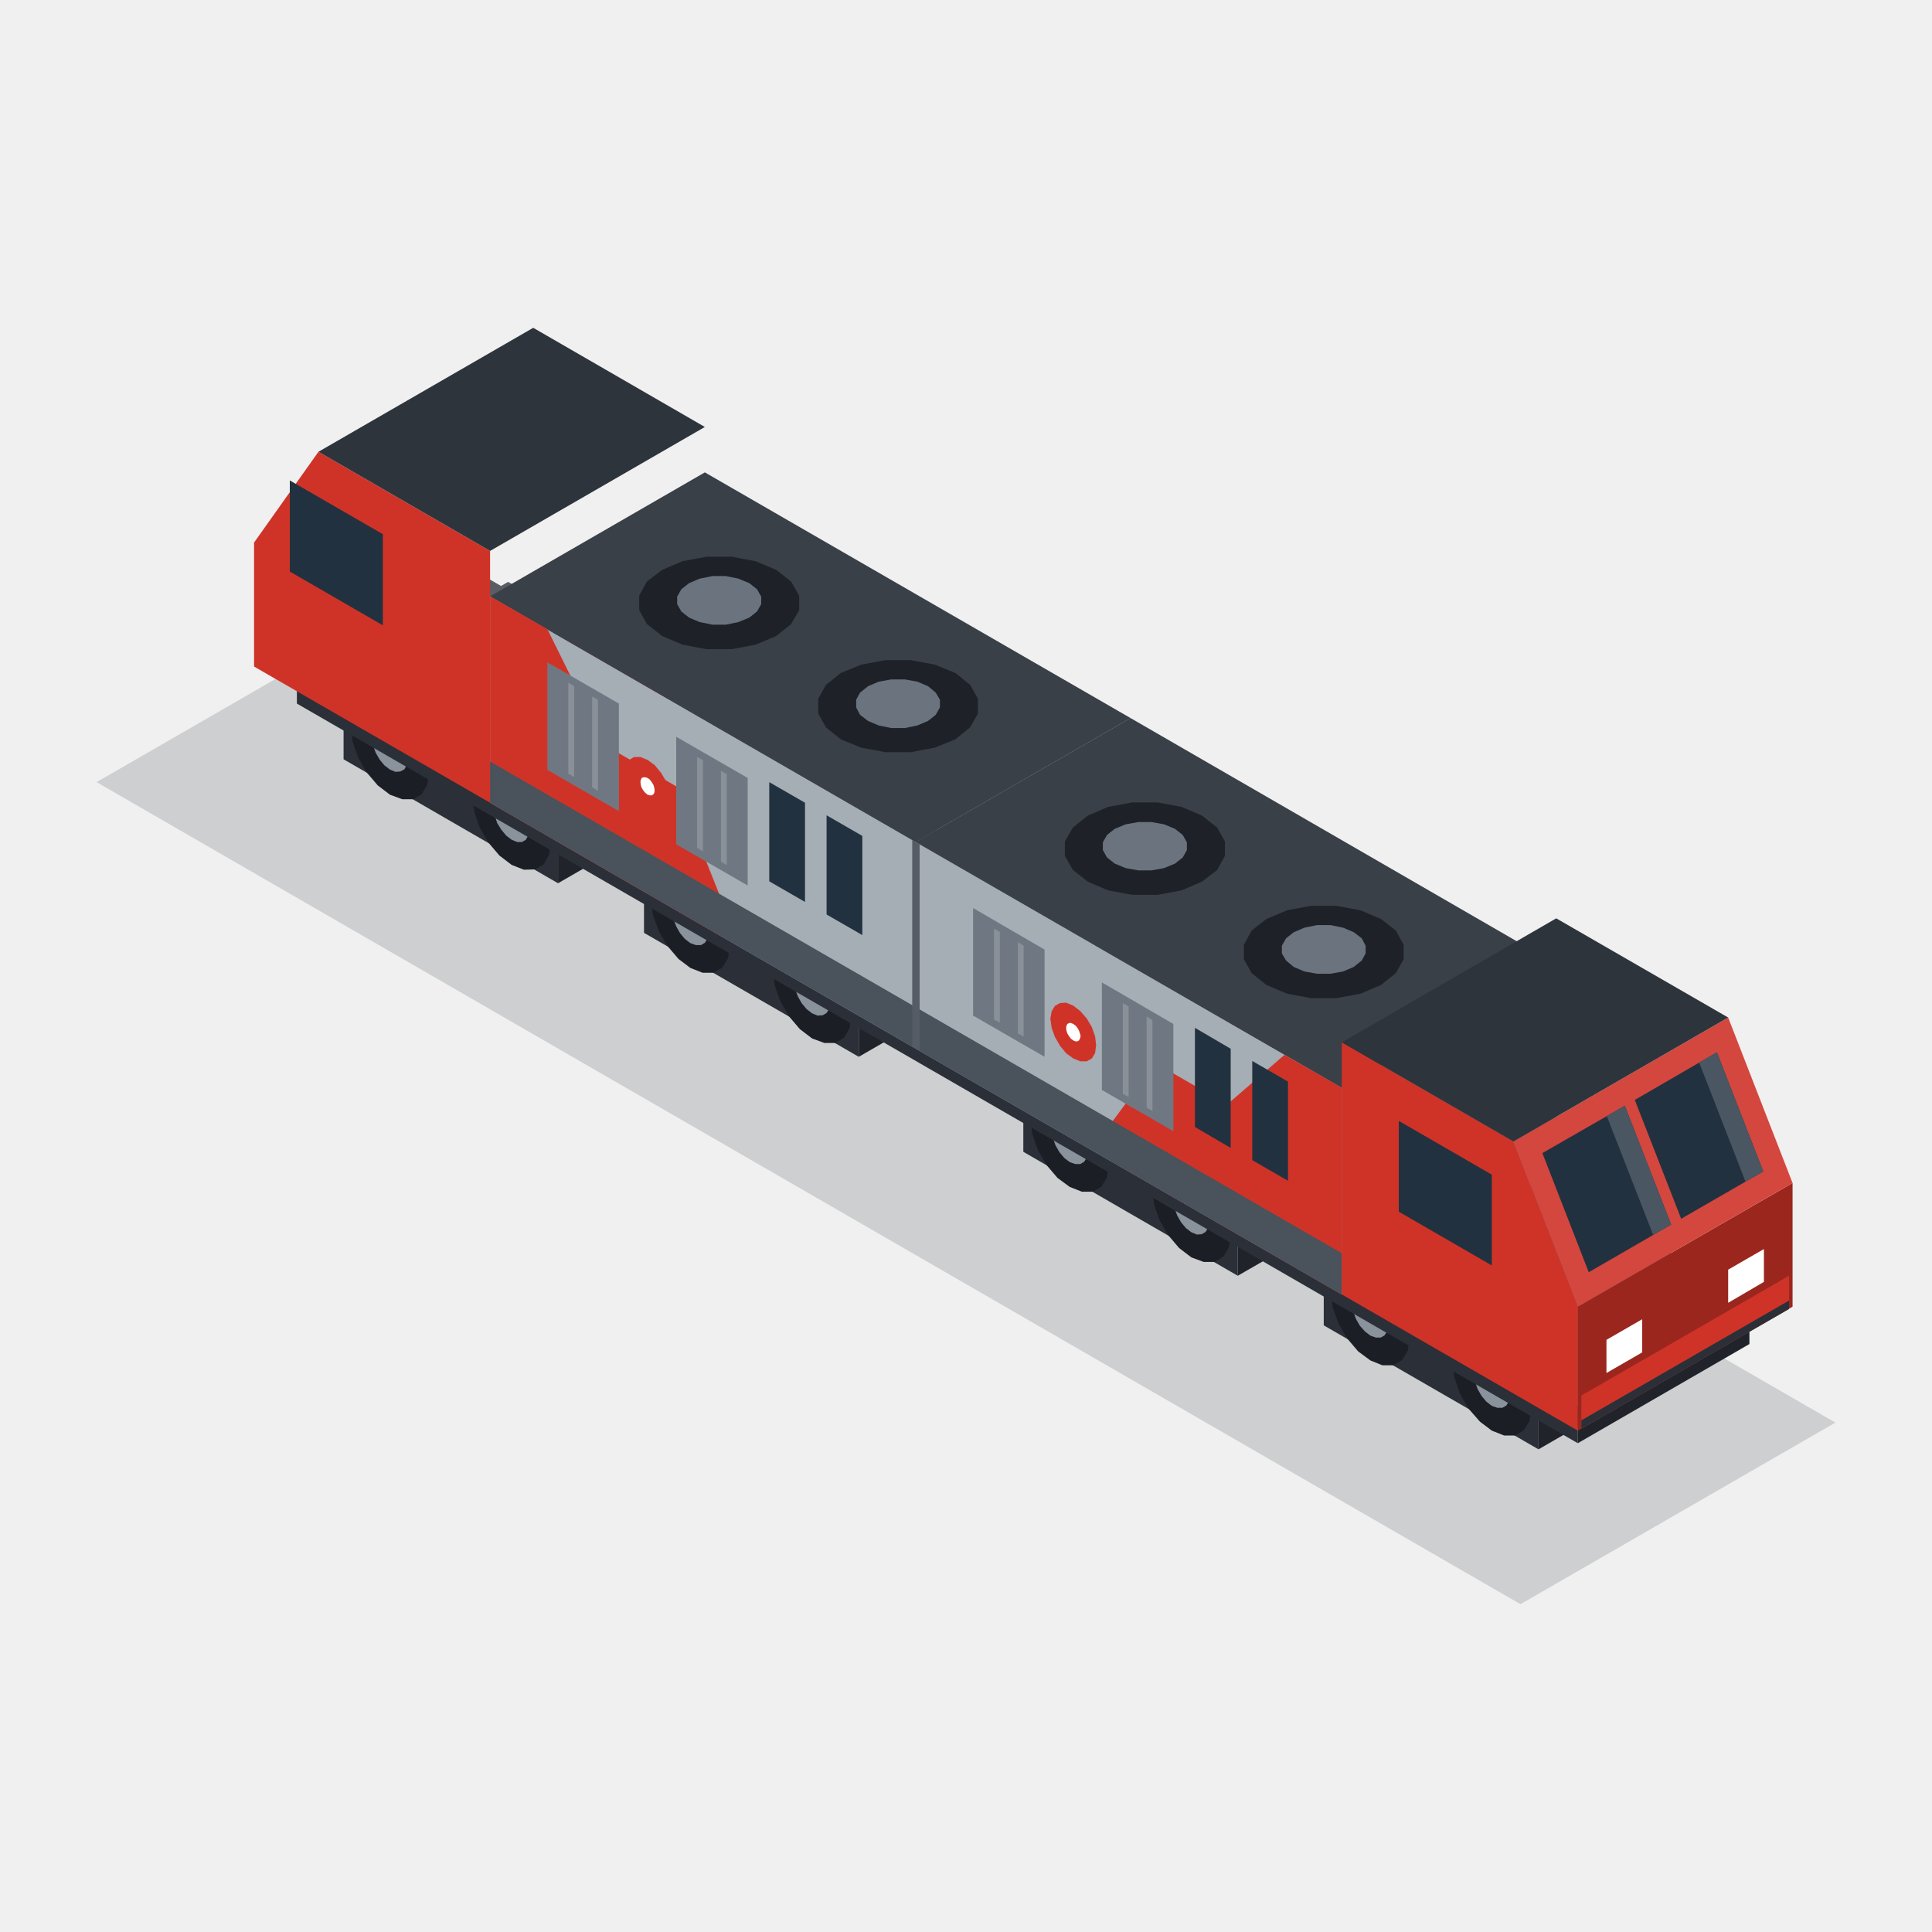
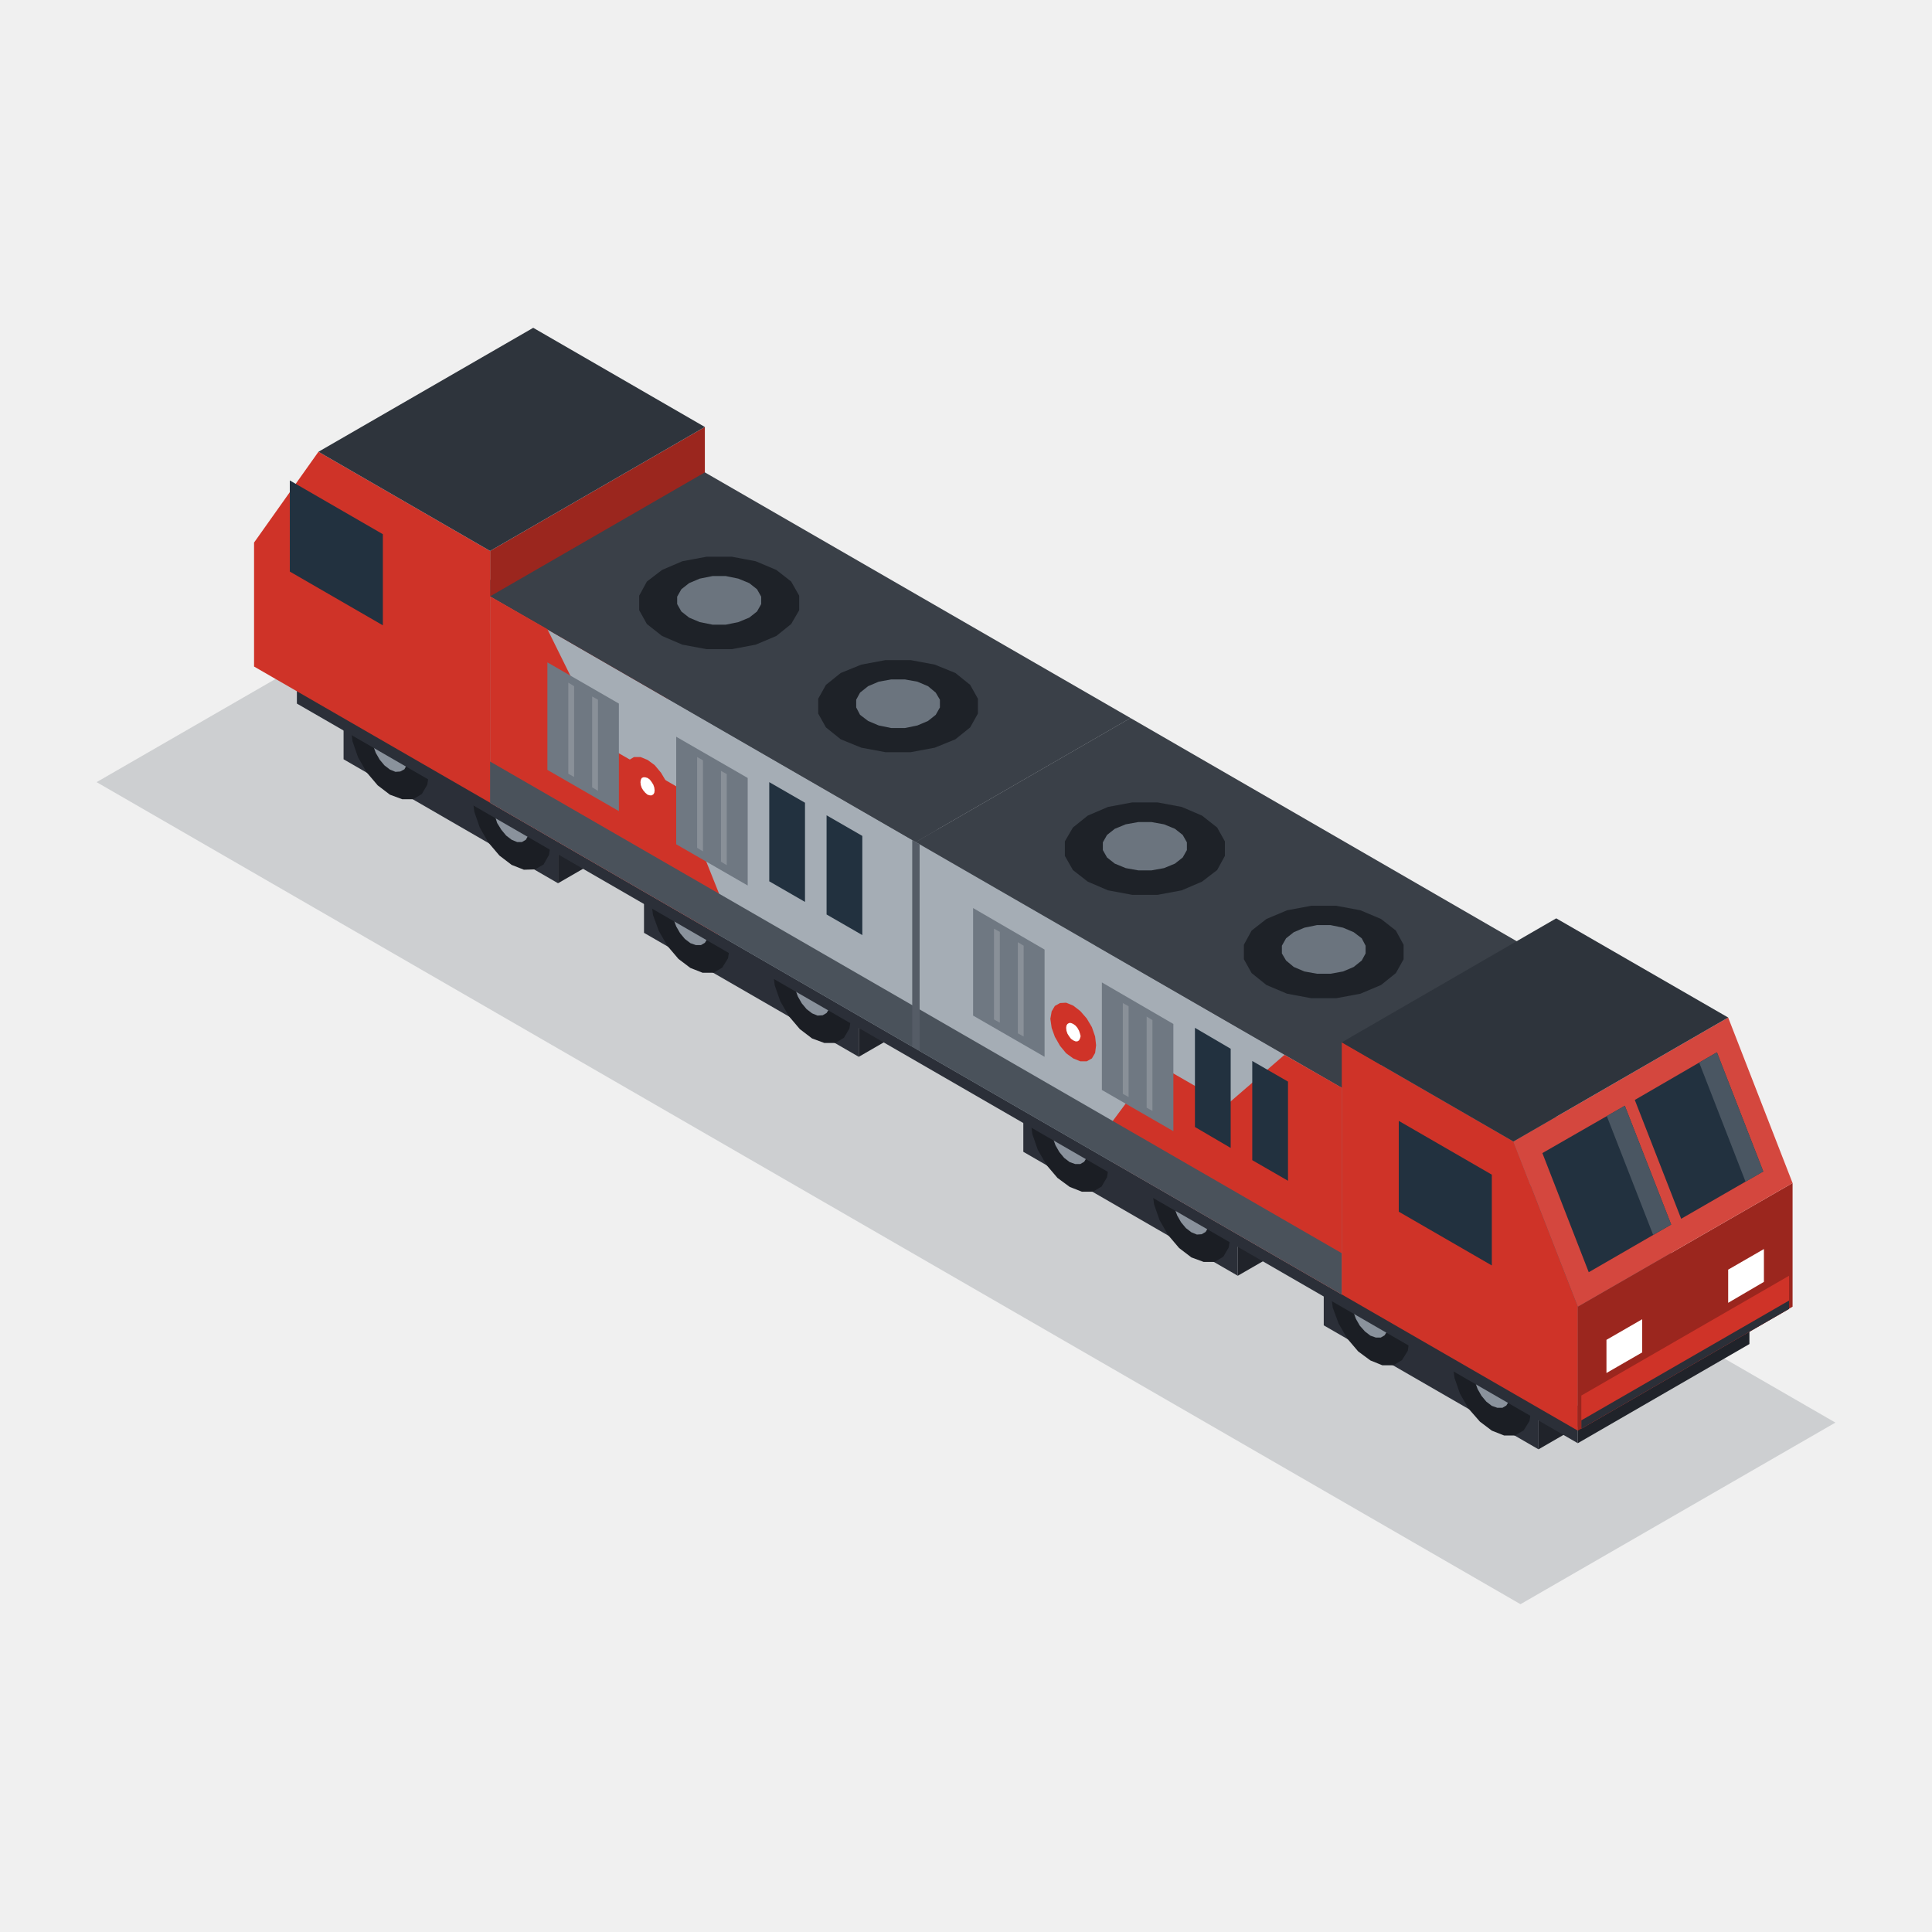
<svg xmlns="http://www.w3.org/2000/svg" viewBox="0 0 60 60" width="600" height="600">
  <path d="M12.78 18.65 L57 44.18 L47.22 49.82 L3 24.29 Z" fill="#16202C" fill-opacity="0.16" />
  <path d="M22.44 24.48 L17.33 27.43 L17.33 24.87 L22.44 21.92 Z" fill="#20232A" />
  <path d="M10.67 23.58 L17.33 27.43 L17.33 24.87 L10.67 21.02 Z" fill="#2B2F38" />
  <path d="M15.78 18.07 L22.44 21.92 L17.33 24.87 L10.67 21.02 Z" fill="#5A5D64" />
  <path d="M13.33 23.97 L13.27 23.5 L13.1 23.01 L12.83 22.54 L12.49 22.14 L12.11 21.85 L11.73 21.7 L11.39 21.71 L11.12 21.86 L10.95 22.16 L10.89 22.56 L10.95 23.03 L11.12 23.52 L11.39 23.99 L11.73 24.39 L12.11 24.68 L12.49 24.82 L12.83 24.82 L13.1 24.66 L13.27 24.37 Z" fill="#1B1E24" />
  <path d="M12.66 23.58 L12.63 23.37 L12.56 23.15 L12.43 22.94 L12.28 22.76 L12.11 22.63 L11.94 22.56 L11.79 22.56 L11.67 22.63 L11.59 22.77 L11.56 22.95 L11.59 23.16 L11.67 23.38 L11.79 23.59 L11.94 23.77 L12.11 23.9 L12.28 23.97 L12.43 23.96 L12.56 23.89 L12.63 23.76 Z" fill="#8A929C" />
  <path d="M17.11 26.15 L17.05 25.68 L16.88 25.19 L16.61 24.72 L16.27 24.32 L15.89 24.03 L15.51 23.89 L15.17 23.89 L14.9 24.04 L14.73 24.34 L14.67 24.74 L14.73 25.21 L14.9 25.7 L15.17 26.17 L15.51 26.57 L15.89 26.86 L16.27 27.01 L16.61 27 L16.88 26.85 L17.05 26.55 Z" fill="#1B1E24" />
  <path d="M16.44 25.76 L16.41 25.55 L16.33 25.33 L16.21 25.12 L16.06 24.94 L15.89 24.81 L15.72 24.74 L15.57 24.74 L15.44 24.82 L15.37 24.95 L15.34 25.13 L15.37 25.34 L15.44 25.56 L15.57 25.77 L15.72 25.95 L15.89 26.08 L16.06 26.15 L16.21 26.15 L16.33 26.08 L16.41 25.94 Z" fill="#8A929C" />
  <path d="M31.78 29.87 L26.67 32.82 L26.67 30.26 L31.78 27.31 Z" fill="#20232A" />
  <path d="M20 28.97 L26.67 32.82 L26.67 30.26 L20 26.41 Z" fill="#2B2F38" />
  <path d="M25.11 23.46 L31.78 27.31 L26.67 30.26 L20 26.41 Z" fill="#5A5D64" />
  <path d="M22.67 29.36 L22.61 28.89 L22.43 28.39 L22.16 27.93 L21.82 27.53 L21.44 27.24 L21.07 27.09 L20.73 27.1 L20.46 27.25 L20.28 27.55 L20.22 27.95 L20.28 28.42 L20.46 28.91 L20.73 29.38 L21.07 29.78 L21.44 30.06 L21.82 30.21 L22.16 30.21 L22.43 30.05 L22.61 29.76 Z" fill="#1B1E24" />
  <path d="M21.99 28.97 L21.97 28.76 L21.89 28.54 L21.77 28.33 L21.61 28.15 L21.44 28.02 L21.27 27.95 L21.12 27.95 L21 28.02 L20.92 28.15 L20.89 28.34 L20.92 28.55 L21 28.77 L21.12 28.98 L21.27 29.16 L21.44 29.29 L21.61 29.35 L21.77 29.35 L21.89 29.28 L21.97 29.15 Z" fill="#8A929C" />
  <path d="M26.44 31.54 L26.38 31.07 L26.21 30.58 L25.94 30.11 L25.6 29.71 L25.22 29.42 L24.84 29.27 L24.5 29.28 L24.23 29.43 L24.06 29.73 L24 30.13 L24.06 30.6 L24.23 31.09 L24.5 31.56 L24.84 31.96 L25.22 32.25 L25.6 32.39 L25.94 32.39 L26.21 32.23 L26.38 31.94 Z" fill="#1B1E24" />
  <path d="M25.77 31.15 L25.75 30.94 L25.67 30.72 L25.55 30.51 L25.39 30.33 L25.22 30.2 L25.05 30.13 L24.9 30.13 L24.78 30.2 L24.7 30.34 L24.67 30.52 L24.7 30.73 L24.78 30.95 L24.9 31.16 L25.05 31.34 L25.22 31.47 L25.39 31.54 L25.55 31.53 L25.67 31.46 L25.75 31.33 Z" fill="#8A929C" />
  <path d="M43.56 36.67 L38.44 39.62 L38.44 37.06 L43.56 34.11 Z" fill="#20232A" />
  <path d="M31.78 35.77 L38.44 39.62 L38.44 37.06 L31.78 33.21 Z" fill="#2B2F38" />
  <path d="M36.89 30.26 L43.56 34.11 L38.44 37.06 L31.78 33.21 Z" fill="#5A5D64" />
  <path d="M34.44 36.16 L34.38 35.69 L34.21 35.19 L33.94 34.73 L33.6 34.33 L33.22 34.04 L32.84 33.89 L32.5 33.9 L32.23 34.05 L32.06 34.35 L32 34.75 L32.06 35.22 L32.23 35.71 L32.5 36.18 L32.84 36.58 L33.22 36.86 L33.6 37.01 L33.94 37.01 L34.21 36.85 L34.38 36.56 Z" fill="#1B1E24" />
  <path d="M33.77 35.77 L33.75 35.56 L33.67 35.34 L33.55 35.13 L33.39 34.95 L33.22 34.82 L33.05 34.75 L32.9 34.75 L32.78 34.82 L32.7 34.95 L32.67 35.14 L32.7 35.35 L32.78 35.57 L32.9 35.78 L33.05 35.96 L33.22 36.09 L33.39 36.15 L33.55 36.15 L33.67 36.08 L33.75 35.95 Z" fill="#8A929C" />
  <path d="M38.22 38.34 L38.16 37.87 L37.99 37.38 L37.72 36.91 L37.38 36.51 L37 36.22 L36.62 36.07 L36.28 36.08 L36.01 36.23 L35.84 36.53 L35.78 36.93 L35.84 37.4 L36.01 37.89 L36.28 38.36 L36.62 38.76 L37 39.05 L37.38 39.19 L37.72 39.19 L37.99 39.03 L38.16 38.74 Z" fill="#1B1E24" />
  <path d="M37.55 37.95 L37.52 37.74 L37.44 37.52 L37.32 37.31 L37.17 37.13 L37 37 L36.83 36.93 L36.68 36.93 L36.56 37 L36.48 37.14 L36.45 37.32 L36.48 37.53 L36.56 37.75 L36.68 37.96 L36.83 38.14 L37 38.27 L37.17 38.34 L37.32 38.33 L37.44 38.26 L37.52 38.13 Z" fill="#8A929C" />
  <path d="M52.89 42.06 L47.78 45.01 L47.78 42.45 L52.89 39.49 Z" fill="#20232A" />
  <path d="M41.11 41.16 L47.78 45.01 L47.78 42.45 L41.11 38.6 Z" fill="#2B2F38" />
  <path d="M46.22 35.65 L52.89 39.49 L47.78 42.45 L41.11 38.6 Z" fill="#5A5D64" />
  <path d="M43.78 41.55 L43.72 41.08 L43.54 40.58 L43.27 40.11 L42.93 39.72 L42.56 39.43 L42.18 39.28 L41.84 39.28 L41.57 39.44 L41.39 39.73 L41.33 40.14 L41.39 40.61 L41.57 41.1 L41.84 41.57 L42.18 41.97 L42.56 42.25 L42.93 42.4 L43.27 42.4 L43.54 42.24 L43.72 41.95 Z" fill="#1B1E24" />
  <path d="M43.11 41.16 L43.08 40.95 L43 40.72 L42.88 40.51 L42.73 40.34 L42.56 40.21 L42.39 40.14 L42.23 40.14 L42.11 40.21 L42.03 40.34 L42.01 40.52 L42.03 40.74 L42.11 40.96 L42.23 41.17 L42.39 41.35 L42.56 41.48 L42.73 41.54 L42.88 41.54 L43 41.47 L43.08 41.34 Z" fill="#8A929C" />
  <path d="M47.56 43.73 L47.5 43.26 L47.32 42.76 L47.05 42.3 L46.71 41.9 L46.33 41.61 L45.96 41.46 L45.61 41.47 L45.34 41.62 L45.17 41.92 L45.11 42.32 L45.17 42.79 L45.34 43.28 L45.61 43.75 L45.96 44.15 L46.33 44.43 L46.71 44.58 L47.05 44.58 L47.32 44.42 L47.5 44.13 Z" fill="#1B1E24" />
  <path d="M46.88 43.34 L46.86 43.13 L46.78 42.91 L46.66 42.7 L46.5 42.52 L46.33 42.39 L46.16 42.32 L46.01 42.32 L45.89 42.39 L45.81 42.52 L45.78 42.7 L45.81 42.92 L45.89 43.14 L46.01 43.35 L46.16 43.53 L46.33 43.66 L46.5 43.72 L46.66 43.72 L46.78 43.65 L46.86 43.52 Z" fill="#8A929C" />
  <path d="M54.33 41.74 L49 44.82 L49 43.66 L54.33 40.58 Z" fill="#20232A" />
  <path d="M9.22 21.85 L49 44.82 L49 43.66 L9.22 20.7 Z" fill="#2B2F38" />
  <path d="M14.56 17.62 L54.33 40.58 L49 43.66 L9.22 20.7 Z" fill="#5A5D64" />
-   <path d="M21.89 21.08 L15.22 24.93 L15.22 21.08 L21.89 17.23 Z" fill="#9B261E" />
-   <path d="M7.89 20.7 L15.22 24.93 L15.22 21.08 L15.22 17.11 L9.89 14.03 L7.89 16.85 Z" fill="#CF3328" />
+   <path d="M21.89 21.08 L15.22 24.93 L15.22 17.11 L21.89 13.26 Z" fill="#9B261E" />
+   <path d="M7.89 20.7 L15.22 24.93 L15.22 17.11 L15.22 17.11 L9.89 14.03 L7.89 16.85 Z" fill="#CF3328" />
  <path d="M16.56 10.18 L21.89 13.26 L15.22 17.11 L9.89 14.03 Z" fill="#2E343C" />
  <path d="M9 17.75 L11.89 19.42 L11.89 16.59 L9 14.92 Z" fill="#22313F" />
  <path d="M35.11 28.72 L28.44 32.57 L28.44 26.15 L35.11 22.3 Z" fill="#7C8288" />
  <path d="M15.22 24.93 L28.44 32.57 L28.44 26.15 L28.44 26.15 L15.22 18.52 Z" fill="#A5ADB5" />
  <path d="M21.89 14.67 L35.11 22.3 L28.44 26.15 L15.22 18.52 Z" fill="#3A4048" />
  <path d="M15.22 24.93 L15.22 18.52 L17 19.54 L18.78 23.14 L21 24.42 L22.33 27.75 L22.33 29.04 Z" fill="#CF3328" />
  <path d="M15.22 24.93 L28.44 32.57 L28.44 31.28 L15.22 23.65 Z" fill="#4A525B" />
  <path d="M17 23.91 L19.22 25.19 L19.22 21.85 L17 20.57 Z" fill="#6F7882" />
  <path d="M17.65 24.03 L17.83 24.13 L17.83 21.31 L17.65 21.2 Z" fill="#899098" />
  <path d="M18.39 24.45 L18.57 24.56 L18.57 21.73 L18.39 21.63 Z" fill="#899098" />
  <path d="M21 26.22 L23.22 27.5 L23.22 24.16 L21 22.88 Z" fill="#6F7882" />
  <path d="M21.65 26.33 L21.83 26.44 L21.83 23.61 L21.65 23.51 Z" fill="#899098" />
  <path d="M22.39 26.76 L22.57 26.87 L22.57 24.04 L22.39 23.94 Z" fill="#899098" />
  <path d="M23.89 27.37 L25 28.01 L25 24.93 L23.89 24.29 Z" fill="#22313F" />
  <path d="M25.67 28.4 L26.78 29.04 L26.78 25.96 L25.67 25.32 Z" fill="#22313F" />
  <path d="M24.11 19.75 L23.47 20.02 L22.73 20.16 L21.94 20.16 L21.19 20.02 L20.56 19.75 L20.09 19.38 L19.85 18.95 L19.85 18.5 L20.09 18.06 L20.56 17.7 L21.19 17.43 L21.94 17.29 L22.73 17.29 L23.47 17.43 L24.11 17.7 L24.57 18.06 L24.82 18.5 L24.82 18.95 L24.57 19.38 Z" fill="#1E2228" />
  <path d="M23.27 19.18 L22.93 19.32 L22.54 19.4 L22.13 19.4 L21.73 19.32 L21.4 19.18 L21.16 18.99 L21.03 18.76 L21.03 18.53 L21.16 18.3 L21.4 18.11 L21.73 17.97 L22.13 17.89 L22.54 17.89 L22.93 17.97 L23.27 18.11 L23.51 18.3 L23.64 18.53 L23.64 18.76 L23.51 18.99 Z" fill="#6B747E" />
  <path d="M29.67 22.96 L29.03 23.22 L28.28 23.36 L27.5 23.36 L26.75 23.22 L26.11 22.96 L25.65 22.59 L25.41 22.16 L25.41 21.7 L25.65 21.27 L26.11 20.9 L26.75 20.64 L27.5 20.5 L28.28 20.5 L29.03 20.64 L29.67 20.9 L30.13 21.27 L30.37 21.7 L30.37 22.16 L30.13 22.59 Z" fill="#1E2228" />
  <path d="M28.82 22.39 L28.49 22.53 L28.1 22.61 L27.68 22.61 L27.29 22.53 L26.96 22.39 L26.71 22.2 L26.59 21.97 L26.59 21.73 L26.71 21.51 L26.96 21.31 L27.29 21.17 L27.68 21.1 L28.1 21.1 L28.49 21.17 L28.82 21.31 L29.06 21.51 L29.19 21.73 L29.19 21.97 L29.06 22.2 Z" fill="#6B747E" />
  <path d="M20.82 24.83 L20.79 24.56 L20.69 24.27 L20.53 24 L20.33 23.76 L20.11 23.6 L19.89 23.51 L19.69 23.51 L19.54 23.6 L19.43 23.77 L19.4 24.01 L19.43 24.28 L19.54 24.57 L19.69 24.84 L19.89 25.07 L20.11 25.24 L20.33 25.33 L20.53 25.32 L20.69 25.23 L20.79 25.06 Z" fill="#CF3328" />
  <path d="M20.33 24.55 L20.32 24.46 L20.29 24.37 L20.24 24.29 L20.18 24.21 L20.11 24.16 L20.04 24.14 L19.98 24.14 L19.93 24.16 L19.9 24.22 L19.89 24.29 L19.9 24.38 L19.93 24.47 L19.98 24.55 L20.04 24.62 L20.11 24.68 L20.18 24.7 L20.24 24.7 L20.29 24.67 L20.32 24.62 Z" fill="#FFFFFF" />
  <path d="M48.33 36.35 L41.67 40.2 L41.67 33.78 L48.33 29.94 Z" fill="#7C8288" />
  <path d="M28.44 32.57 L41.67 40.2 L41.67 33.78 L41.67 33.78 L28.44 26.15 Z" fill="#A5ADB5" />
  <path d="M35.11 22.3 L48.33 29.94 L41.67 33.78 L28.44 26.15 Z" fill="#3A4048" />
  <path d="M41.67 40.2 L41.67 33.78 L39.89 32.76 L38.11 34.3 L35.89 33.02 L34.56 34.81 L34.56 36.09 Z" fill="#CF3328" />
  <path d="M28.44 32.57 L41.67 40.2 L41.67 38.92 L28.44 31.28 Z" fill="#4A525B" />
  <path d="M30.22 31.54 L32.44 32.82 L32.44 29.49 L30.22 28.2 Z" fill="#6F7882" />
  <path d="M30.87 31.66 L31.05 31.76 L31.05 28.94 L30.87 28.84 Z" fill="#899098" />
  <path d="M31.61 32.09 L31.79 32.19 L31.79 29.37 L31.61 29.26 Z" fill="#899098" />
  <path d="M34.22 33.85 L36.44 35.13 L36.44 31.8 L34.22 30.51 Z" fill="#6F7882" />
  <path d="M34.87 33.97 L35.05 34.07 L35.05 31.25 L34.87 31.15 Z" fill="#899098" />
  <path d="M35.61 34.4 L35.79 34.5 L35.79 31.68 L35.61 31.57 Z" fill="#899098" />
  <path d="M37.11 35 L38.22 35.65 L38.22 32.57 L37.11 31.92 Z" fill="#22313F" />
  <path d="M38.89 36.03 L40 36.67 L40 33.59 L38.89 32.95 Z" fill="#22313F" />
  <path d="M37.33 27.38 L36.7 27.65 L35.95 27.79 L35.16 27.79 L34.41 27.65 L33.78 27.38 L33.32 27.02 L33.07 26.58 L33.07 26.13 L33.32 25.7 L33.78 25.33 L34.41 25.06 L35.16 24.92 L35.95 24.92 L36.7 25.06 L37.33 25.33 L37.8 25.7 L38.04 26.13 L38.04 26.58 L37.8 27.02 Z" fill="#1E2228" />
  <path d="M36.49 26.82 L36.15 26.96 L35.76 27.03 L35.35 27.03 L34.96 26.96 L34.62 26.82 L34.38 26.63 L34.25 26.4 L34.25 26.16 L34.38 25.93 L34.62 25.74 L34.96 25.6 L35.35 25.53 L35.76 25.53 L36.15 25.6 L36.49 25.74 L36.73 25.93 L36.86 26.16 L36.86 26.4 L36.73 26.63 Z" fill="#6B747E" />
  <path d="M42.89 30.59 L42.25 30.86 L41.5 31 L40.72 31 L39.97 30.86 L39.33 30.59 L38.87 30.22 L38.63 29.79 L38.63 29.34 L38.87 28.9 L39.33 28.54 L39.97 28.27 L40.72 28.13 L41.5 28.13 L42.25 28.27 L42.89 28.54 L43.35 28.9 L43.59 29.34 L43.59 29.79 L43.35 30.22 Z" fill="#1E2228" />
  <path d="M42.04 30.03 L41.71 30.17 L41.32 30.24 L40.9 30.24 L40.51 30.17 L40.18 30.03 L39.94 29.83 L39.81 29.61 L39.81 29.37 L39.94 29.14 L40.18 28.95 L40.51 28.81 L40.9 28.73 L41.32 28.73 L41.71 28.81 L42.04 28.95 L42.29 29.14 L42.41 29.37 L42.41 29.61 L42.29 29.83 Z" fill="#6B747E" />
  <path d="M34.04 32.46 L34.01 32.19 L33.91 31.9 L33.75 31.63 L33.55 31.4 L33.33 31.23 L33.11 31.14 L32.92 31.15 L32.76 31.24 L32.66 31.41 L32.62 31.64 L32.66 31.92 L32.76 32.2 L32.92 32.48 L33.11 32.71 L33.33 32.87 L33.55 32.96 L33.75 32.96 L33.91 32.87 L34.01 32.7 Z" fill="#CF3328" />
  <path d="M33.56 32.18 L33.54 32.1 L33.51 32.01 L33.46 31.92 L33.4 31.85 L33.33 31.8 L33.26 31.77 L33.2 31.77 L33.15 31.8 L33.12 31.85 L33.11 31.92 L33.12 32.01 L33.15 32.1 L33.2 32.18 L33.26 32.26 L33.33 32.31 L33.4 32.34 L33.46 32.34 L33.51 32.31 L33.54 32.25 Z" fill="#FFFFFF" />
  <path d="M55.67 40.58 L49 44.43 L49 40.58 L55.67 36.74 Z" fill="#9B261E" />
  <path d="M55.67 36.74 L49 40.58 L47 35.45 L53.67 31.6 Z" fill="#D4473E" />
  <path d="M54.76 36.38 L52.21 37.85 L50.77 34.16 L53.32 32.68 Z" fill="#22313F" />
  <path d="M54.76 36.38 L54.21 36.7 L52.77 33 L53.32 32.68 Z" fill="#4A5662" />
  <path d="M51.9 38.03 L49.34 39.51 L47.9 35.81 L50.46 34.34 Z" fill="#22313F" />
  <path d="M51.9 38.03 L51.34 38.35 L49.9 34.66 L50.46 34.34 Z" fill="#4A5662" />
  <path d="M41.67 40.2 L49 44.43 L49 40.58 L47 35.45 L41.67 32.37 Z" fill="#CF3328" />
  <path d="M48.33 28.52 L53.67 31.6 L47 35.45 L41.67 32.37 Z" fill="#2E343C" />
  <path d="M43.44 37.63 L46.33 39.3 L46.33 36.48 L43.44 34.81 Z" fill="#22313F" />
  <path d="M55.56 40.65 L49.11 44.37 L49.11 43.34 L55.56 39.62 Z" fill="#CF3328" />
  <path d="M55.56 40.65 L49.11 44.37 L49.11 44.11 L55.56 40.39 Z" fill="#2B2F38" />
  <path d="M54.78 39.81 L53.67 40.46 L53.67 39.43 L54.78 38.79 Z" fill="#FFFFFF" />
  <path d="M51 42 L49.89 42.64 L49.89 41.61 L51 40.97 Z" fill="#FFFFFF" />
  <path d="M28.33 32.5 L28.56 32.63 L28.56 26.22 L28.33 26.09 Z" fill="#555C66" />
</svg>
